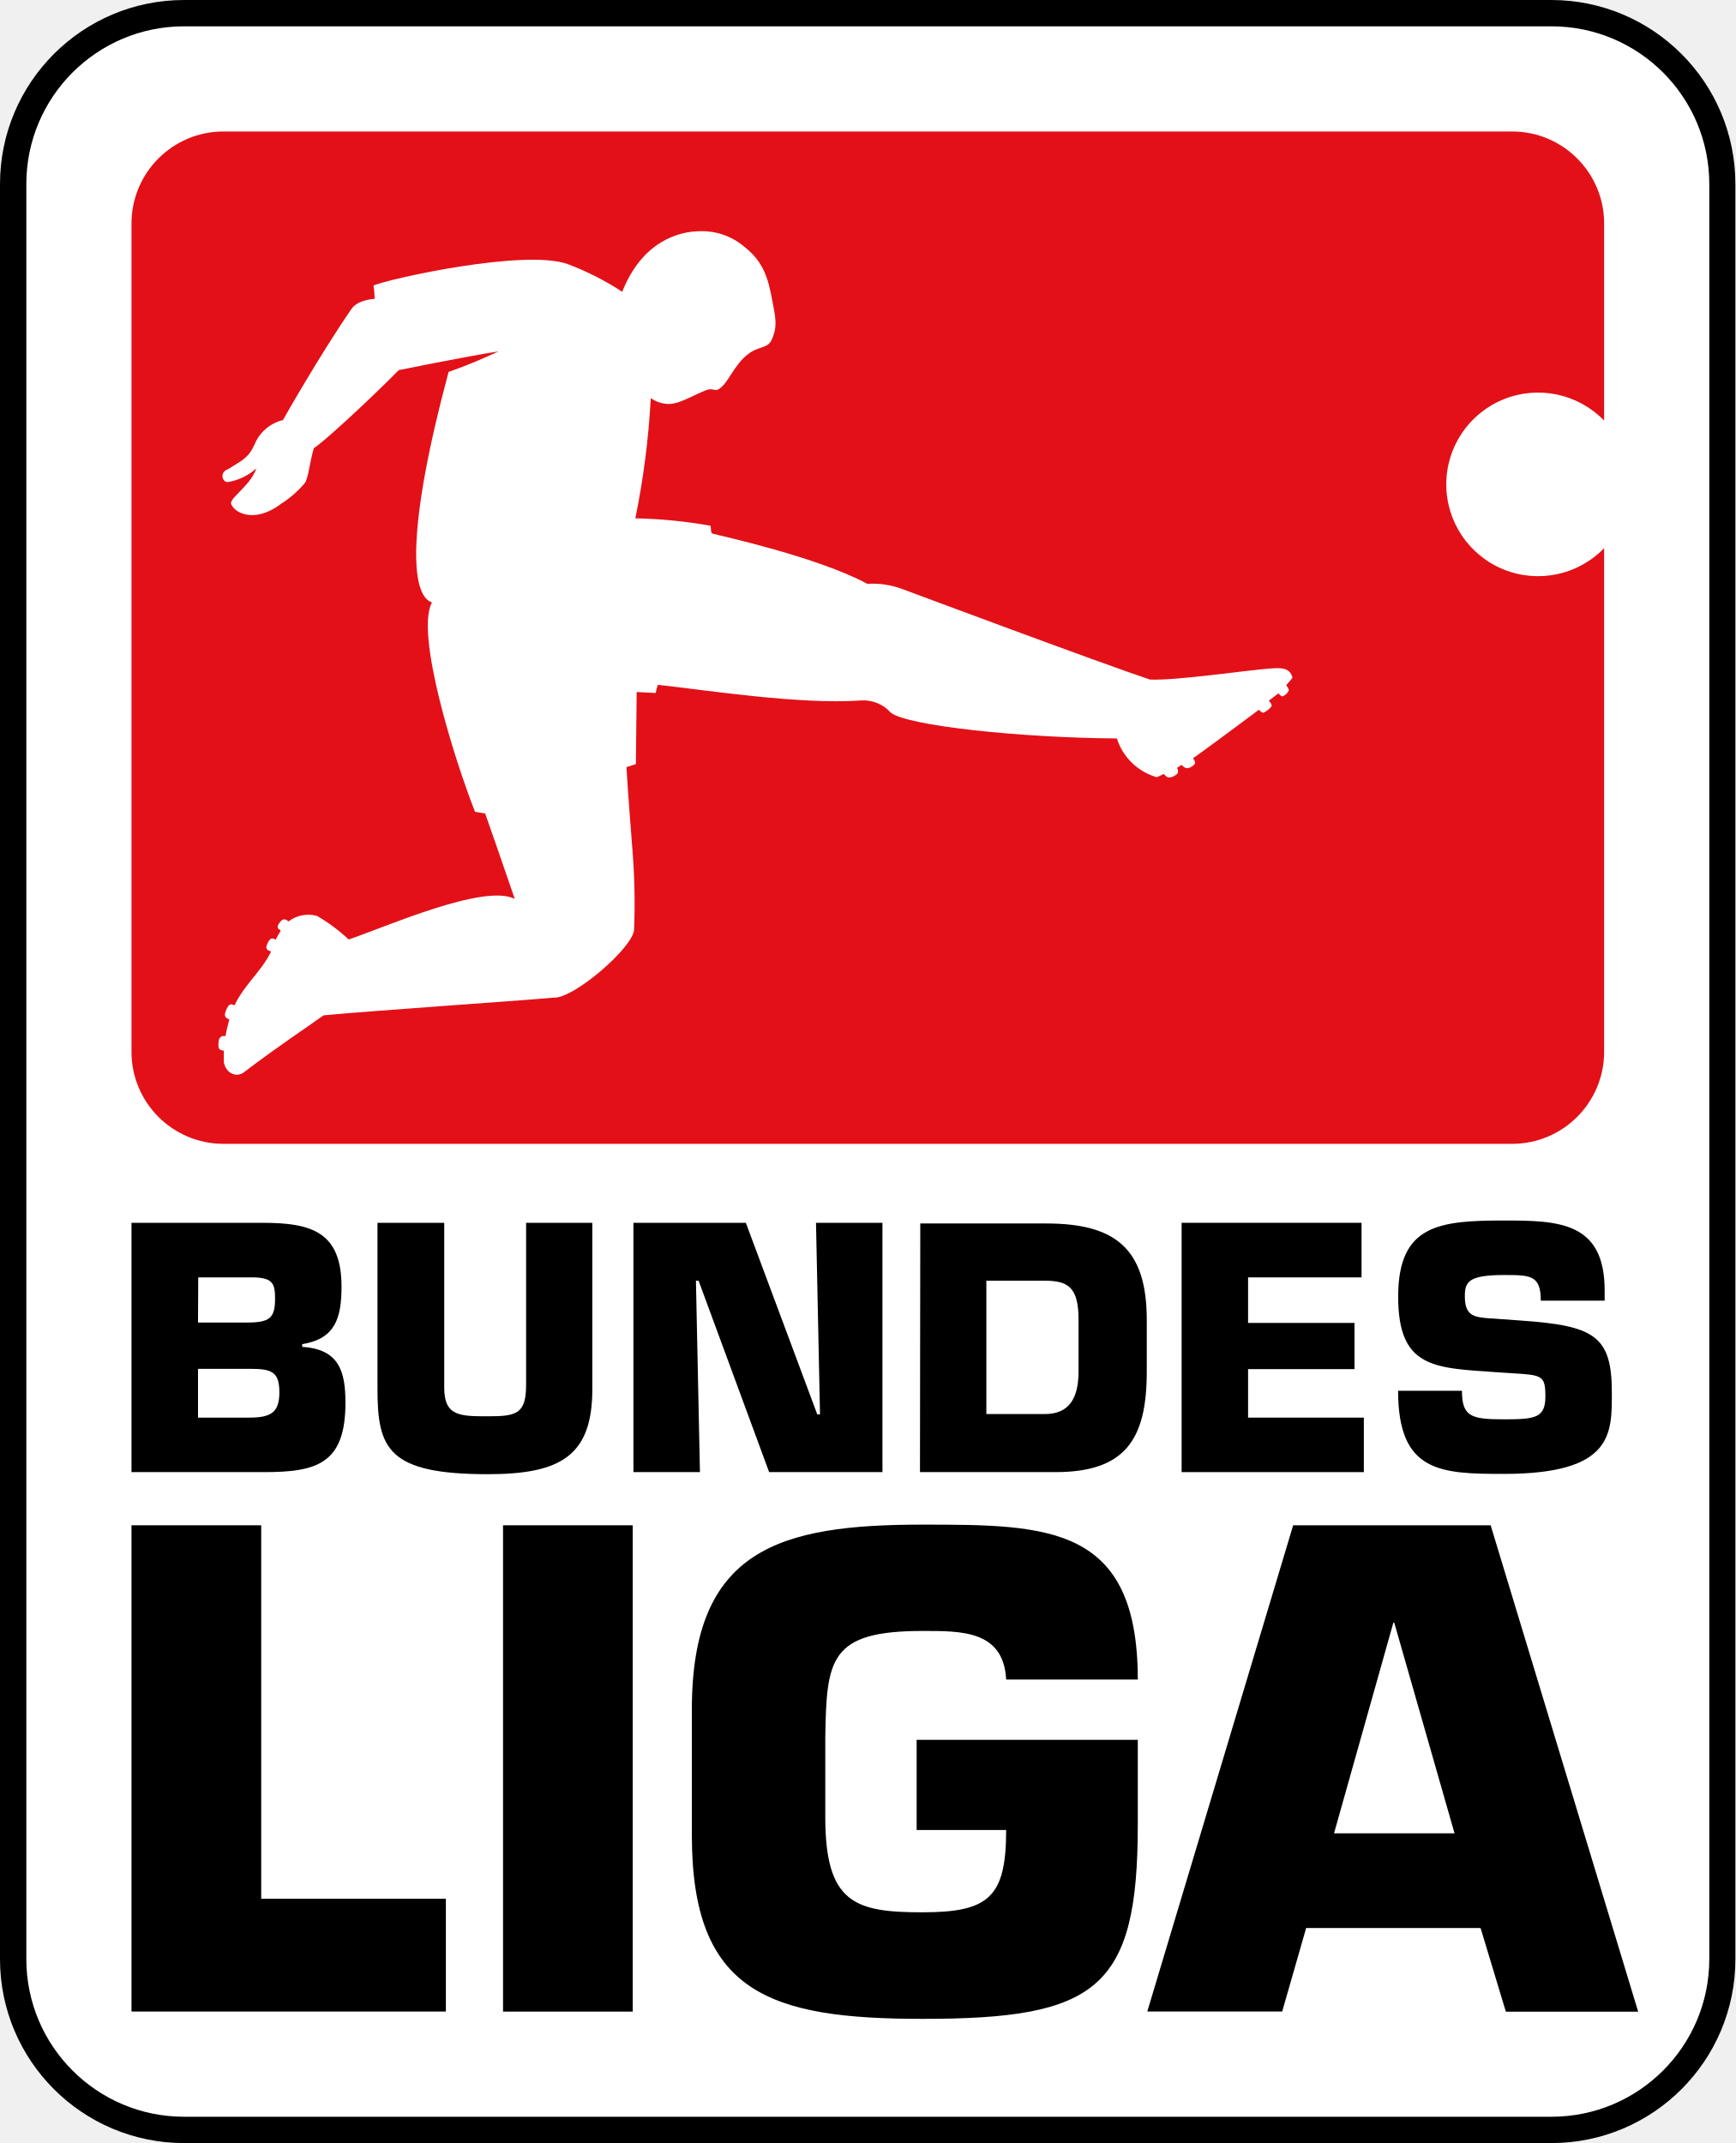
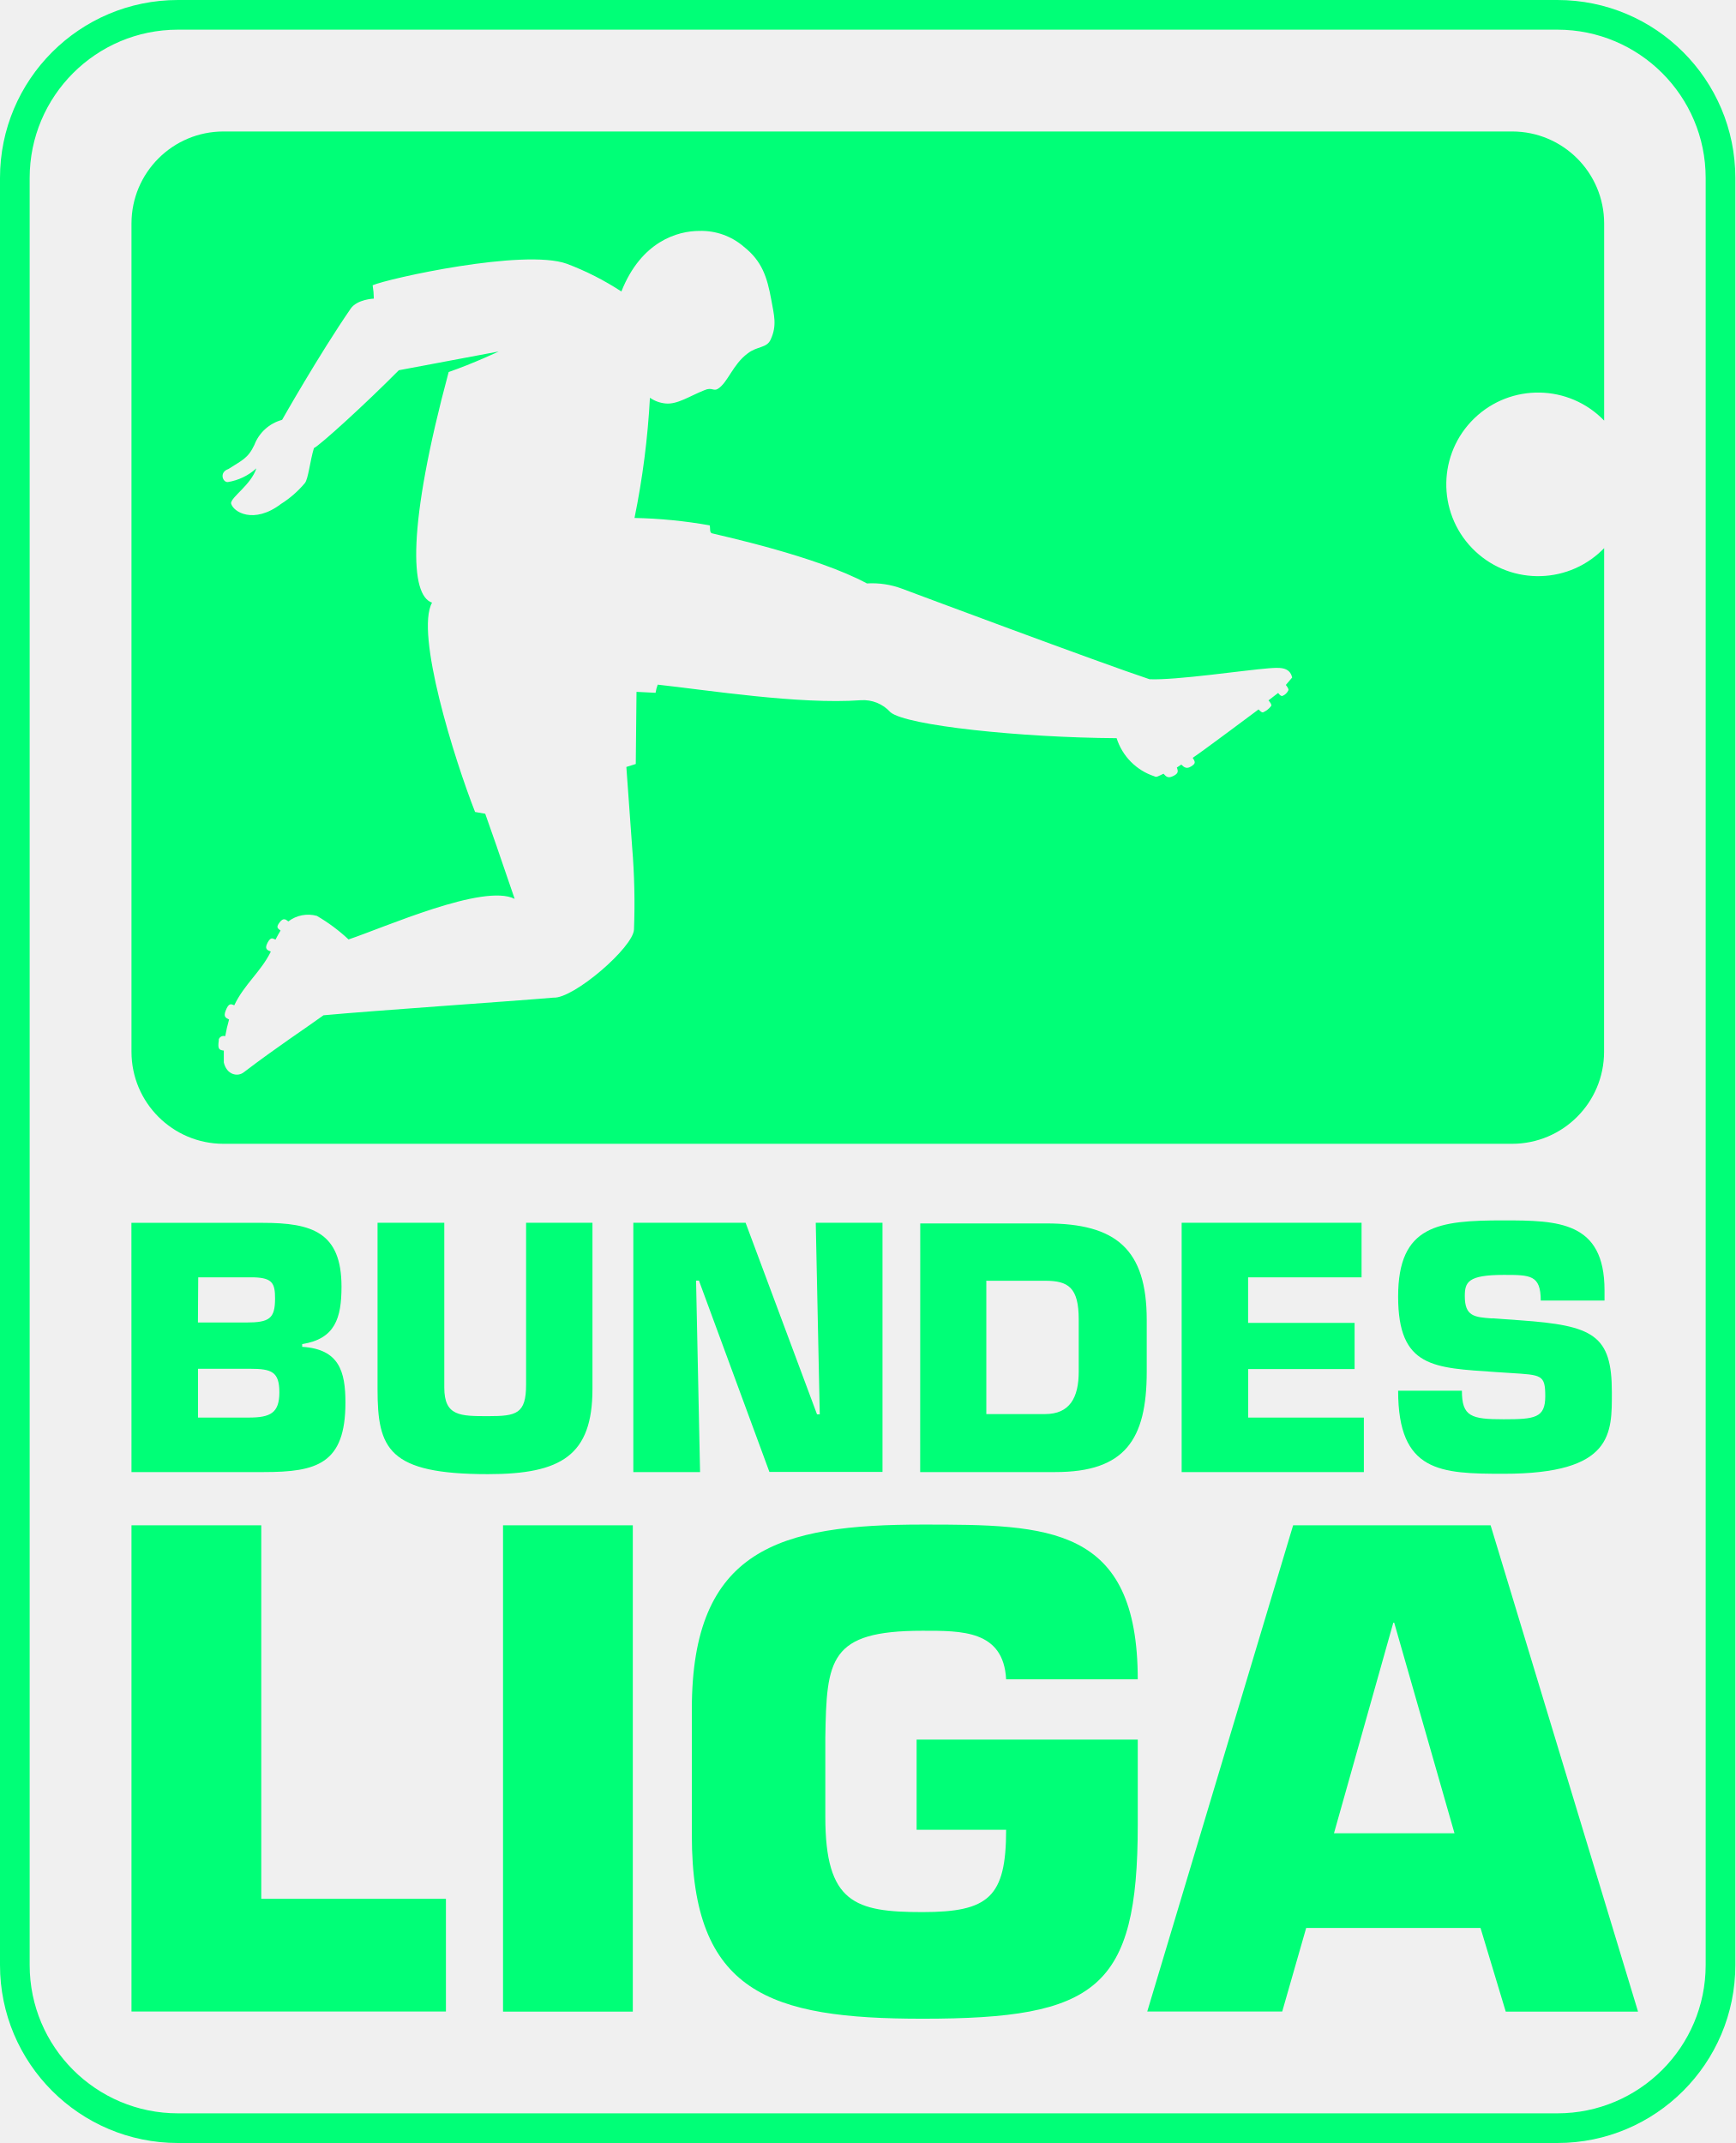
- <svg xmlns="http://www.w3.org/2000/svg" viewBox="0 0 234.03 288.99">
+ <svg xmlns="http://www.w3.org/2000/svg" id="Calque_1" data-name="Calque 1" viewBox="0 0 234 289">
  <defs>
-     <style>.cls-1{fill:#fff;}.cls-2{fill:#e31018;}</style>
+     <style>.cls-1{fill:#0f7;}</style>
  </defs>
-   <g id="Calque_2" data-name="Calque 2">
-     <g id="Layer_1" data-name="Layer 1">
-       <path d="M24.83,0H209.21A24.83,24.83,0,0,1,234,24.83V264.18A24.81,24.81,0,0,1,209.21,289H24.83A24.82,24.82,0,0,1,0,264.18V24.83A24.83,24.83,0,0,1,24.83,0" />
-       <path class="cls-1" d="M24.83,3.55H209.2a21.27,21.27,0,0,1,21.28,21.27V264.18a21.27,21.27,0,0,1-21.28,21.27H24.83A21.27,21.27,0,0,1,3.55,264.18V24.82A21.27,21.27,0,0,1,24.83,3.55" />
-       <path class="cls-2" d="M216.3,114.22v27.62a12.41,12.41,0,0,1-12.41,12.41H30.14a12.41,12.41,0,0,1-12.41-12.41V30.14A12.41,12.41,0,0,1,30.14,17.73H203.89A12.41,12.41,0,0,1,216.3,30.14V56.72a12.38,12.38,0,1,0,0,17.2ZM67,114.22c.63,1.84,1.44,4.19,2.41,7-4.17-2.13-17.6,3.87-22.39,5.47a23.73,23.73,0,0,0-4.28-3.18,4.4,4.4,0,0,0-3.84.75c-.28-.18-.64-.66-1.25.23-.39.58-.2.71.21,1-.18.29-.51.86-.68,1.22-.34-.1-.6-.47-1.07.42s0,1,.44,1.2c-1.35,2.74-3.58,4.41-4.93,7.24-.43-.17-.74-.37-1.17.75-.31.79,0,.93.47,1.17a21.33,21.33,0,0,0-.52,2.25.68.68,0,0,0-.9.58c-.15,1.12,0,1.28.68,1.36,0,.48,0,1,0,1.6.38,1.65,1.85,2,2.71,1.32,4.6-3.51,8.14-5.81,10.74-7.68,6.83-.64,25.52-1.9,31-2.38,2.71.18,10.79-6.81,10.87-9.19a91,91,0,0,0-.25-11.11c-.21-2.9-.5-6.14-.78-10.79l1.27-.4.11-9.73,2.57.13a5.26,5.26,0,0,1,.29-1.1c6.62.72,19.08,2.69,27.38,2.11a4.92,4.92,0,0,1,4,1.62c2.13,1.79,17.59,3.42,30.51,3.5a7.93,7.93,0,0,0,5.09,5.14c.28.17.5,0,1.23-.35.41.44.64.67,1.41.27.61-.32.59-.61.39-1.1l.61-.39c.39.41.74.62,1.32.25s.64-.53.22-1.16c1.31-.86,8.88-6.53,8.88-6.53.27.28.44.43.6.4a2.76,2.76,0,0,0,1.1-.86c.09-.21-.12-.47-.36-.76l1.3-1c.23.29.42.46.58.4a1.51,1.51,0,0,0,.79-.74c.09-.18-.14-.48-.33-.74l.85-1c-.33-1.51-1.82-1.34-3.13-1.25-3.25.25-12.54,1.64-16.09,1.48-6.64-2.21-31.86-11.64-33.35-12.19a11.51,11.51,0,0,0-4.76-.72c-6.8-3.65-19.66-6.44-20.83-6.76-.34-.1-.21-.65-.31-1.07a64.52,64.52,0,0,0-10.14-1,110.38,110.38,0,0,0,2.08-16.21,4.39,4.39,0,0,0,2.09.77c1.59.17,3.26-1,5.28-1.81,1.05-.43,1.2.2,1.81-.18,1.34-.84,2-3.28,4-4.76,1.26-1,2.57-.7,3.11-1.86.9-1.93.46-3.3.09-5.35-.57-3.1-1.24-5.22-3.71-7.18a8.79,8.79,0,0,0-6-2.14c-2.93,0-7.84,1.4-10.52,8.17a37.5,37.5,0,0,0-7.36-3.74c-5.81-2.08-24.13,2-26.18,2.89a12.19,12.19,0,0,1,.16,1.8s-2.24.08-3.12,1.35c-4.31,6.25-9.25,15-9.25,15A5.52,5.52,0,0,0,34.3,60c-.87,1.84-1.68,2.07-3.51,3.25-1.26.42-.8,1.81-.08,1.76a7.48,7.48,0,0,0,3.85-1.85c-.73,2.23-3.34,3.79-3.42,4.69.27,1.21,3.08,2.88,6.74.1a13.74,13.74,0,0,0,3.22-2.81c.46-.56.7-3,1.22-4.72.82-.38,7-6,11.45-10.51,0,0,9.12-1.85,13.47-2.53,0,0-3.38,1.61-6.75,2.77-5.63,20.92-5.19,30.14-2.24,31.09-2.3,4.14,3,21.11,5.8,28.23l1.37.24L67,114.22" />
-       <path d="M17.73,198.52H35.58c7.13,0,11-1.11,11-9.36,0-4.22-.85-7.22-5.83-7.53v-.37c4.44-.71,5.3-3.49,5.3-7.75,0-7.35-4-8.61-10.63-8.61H17.73Zm9-26.26h7.53c2.51.08,2.83.84,2.83,2.86,0,2.69-.76,3.23-3.9,3.23H26.7Zm0,12.33h7c2.91,0,3.94.4,3.94,3.18s-1.21,3.4-4.12,3.4H26.7v-6.58" />
-       <path d="M70.94,164.9v21.84c0,3.94-1.31,4.25-5.11,4.25s-5.93,0-5.93-3.85V164.9h-9v22.42c0,8.07,1.43,11.48,14.89,11.48,9.86,0,14.08-2.52,14.08-11.48V164.9h-9" />
-       <polyline points="93.84 172.71 94.2 172.71 103.71 198.52 118.99 198.52 118.99 164.9 110.03 164.9 110.57 190.73 110.2 190.73 100.57 164.9 85.41 164.9 85.41 198.52 94.38 198.52 93.84 172.71" />
-       <path d="M124.05,198.52H142.3c9.37,0,12.33-4.34,12.33-13.53v-7c0-9.55-4.17-13-13.54-13h-17Zm9-25.81h7.84c3.14,0,4.54.89,4.54,5.24v7c0,3.54-1.22,5.74-4.54,5.74H133v-18" />
-       <polyline points="168.29 172.26 183.59 172.26 183.59 164.9 159.33 164.9 159.33 198.52 183.9 198.52 183.9 191.17 168.29 191.17 168.29 184.63 182.64 184.63 182.64 178.4 168.29 178.4 168.29 172.26" />
-       <path d="M201.2,177.81c-2.38-.17-3.68-.27-3.68-3,0-1.88.4-2.87,5.24-2.87,3.59,0,5,0,5,3.46h8.61v-1.39c0-9.29-6.27-9.42-13.63-9.42-8.78,0-14.21.63-14.21,10.27s4.84,9.6,13.14,10.18l2,.13c4.22.27,4.71.22,4.71,3.14s-1.39,3.09-5.61,3.09c-4.39,0-5.64-.36-5.64-3.85h-8.61c0,11,5.69,11.21,14.25,11.21,14.8,0,14.57-5.47,14.57-11,0-7.71-2.46-9-12.41-9.69l-3.72-.27" />
-       <polyline points="35.22 205.69 17.73 205.69 17.73 271.26 60.12 271.26 60.12 256.05 35.22 256.05 35.22 205.69" />
-       <rect x="67.83" y="205.69" width="17.49" height="65.58" />
-       <path d="M153.42,226.49c0-20.8-12.07-20.89-29-20.89-19.23,0-31.13,3.23-31.13,24.91v17c0,21.25,10.5,24.74,31.13,24.74,23.43,0,29-4,29-26.14V234.62H123.6v12.16h12.07c0,9.09-2.36,11.1-11.28,11.1-9.1,0-13.11-1.22-13.11-12.85V234.36c.17-10.57.52-14.42,13.11-14.42,5.25,0,10.93-.09,11.28,6.55h17.75" />
-       <path d="M199.64,260l3.41,11.28h17.84L201,205.69H174.37L154.7,271.26h18.19L176.12,260Zm-3.5-12.77H179.88l8-28.41H188l8.13,28.41" />
-     </g>
-   </g>
+   <path class="cls-1" d="M210,4a20,20,0,0,1,20,20V265a20,20,0,0,1-20,20H24A20,20,0,0,1,4,265V24A20,20,0,0,1,24,4H210m0-4H24A24,24,0,0,0,0,24V265a24,24,0,0,0,24,24H210a24,24,0,0,0,24-24V24A24,24,0,0,0,210,0Z" />
+   <path class="cls-1" d="M216.3,114.22v27.62a12.41,12.41,0,0,1-12.41,12.41H30.14a12.41,12.41,0,0,1-12.41-12.41h0V30.14A12.41,12.41,0,0,1,30.14,17.73H203.9a12.41,12.41,0,0,1,12.41,12.41h0V56.72A12.38,12.38,0,1,0,216,74.23c.11-.1.21-.21.31-.31Zm-149.3,0,2.4,7c-4.17-2.13-17.6,3.87-22.4,5.47a23.77,23.77,0,0,0-4.28-3.18,4.4,4.4,0,0,0-3.84.75c-.28-.18-.64-.66-1.25.23-.4.58-.2.7.2,1-.18.3-.5.86-.68,1.22-.34-.1-.6-.47-1.07.42s0,1,.44,1.2c-1.35,2.74-3.58,4.4-4.93,7.24-.43-.17-.74-.37-1.17.75-.3.8,0,.93.47,1.17a21.58,21.58,0,0,0-.52,2.25.69.69,0,0,0-.87.42l0,.16c-.15,1.12,0,1.28.68,1.36v1.6c.38,1.65,1.85,2,2.7,1.32,4.6-3.5,8.14-5.8,10.74-7.68,6.83-.64,25.52-1.9,31-2.38,2.7.18,10.8-6.8,10.87-9.2a91.54,91.54,0,0,0-.25-11.11l-.78-10.8,1.27-.4.1-9.73,2.57.13a5.25,5.25,0,0,1,.29-1.1c6.62.72,19.08,2.7,27.38,2.1a4.92,4.92,0,0,1,4,1.62c2.13,1.8,17.6,3.42,30.5,3.5a7.93,7.93,0,0,0,5.09,5.14c.28.17.5,0,1.23-.35.4.44.64.67,1.4.27.6-.32.6-.6.4-1.1l.6-.4c.4.4.74.62,1.32.25s.64-.53.22-1.16c1.3-.86,8.88-6.53,8.88-6.53.27.28.44.43.6.4a2.8,2.8,0,0,0,1.1-.86c.1-.2-.12-.47-.36-.76l1.3-1c.23.3.42.46.58.4a1.47,1.47,0,0,0,.79-.74c.1-.18-.14-.48-.33-.74l.85-1c-.33-1.5-1.82-1.34-3.13-1.25-3.25.25-12.54,1.64-16.1,1.48-6.64-2.2-31.86-11.64-33.35-12.2a11.53,11.53,0,0,0-4.76-.72C110.07,75,97.21,72.24,96,71.92c-.34-.1-.2-.65-.3-1.07a65.11,65.11,0,0,0-10.14-1,110.41,110.41,0,0,0,2.08-16.21,4.39,4.39,0,0,0,2.09.77c1.6.17,3.26-1,5.28-1.8,1-.43,1.2.2,1.8-.18,1.34-.84,2-3.28,4-4.76,1.26-1,2.57-.7,3.1-1.86.9-1.93.46-3.3.1-5.35-.57-3.1-1.24-5.22-3.7-7.18a8.78,8.78,0,0,0-6-2.14c-2.93,0-7.84,1.4-10.52,8.17a37.74,37.74,0,0,0-7.36-3.74c-5.8-2.08-24.13,2-26.18,2.9a12.16,12.16,0,0,1,.16,1.8s-2.24.08-3.12,1.35c-4.3,6.25-9.25,15-9.25,15A5.55,5.55,0,0,0,34.3,60c-.87,1.84-1.68,2.07-3.5,3.25-1.26.42-.8,1.8-.08,1.76a7.47,7.47,0,0,0,3.85-1.85c-.73,2.23-3.34,3.8-3.42,4.7.27,1.2,3.08,2.88,6.74.1a13.71,13.71,0,0,0,3.22-2.81c.46-.56.7-3,1.22-4.72.82-.38,7-6,11.45-10.5L67.25,47.4S63.87,49,60.5,50.17c-5.63,20.92-5.2,30.14-2.24,31.1-2.3,4.14,3,21.1,5.8,28.23l1.37.24,1.58,4.5" />
+   <path class="cls-1" d="M17.73,198.52H35.58c7.13,0,11-1.1,11-9.36,0-4.22-.85-7.22-5.83-7.53v-.37c4.44-.7,5.3-3.5,5.3-7.75,0-7.35-4-8.6-10.63-8.6H17.72Zm9-26.26h7.53c2.5.08,2.83.84,2.83,2.86,0,2.7-.76,3.23-3.9,3.23h-6.5Zm0,12.33h7c2.9,0,3.94.4,3.94,3.18s-1.2,3.4-4.12,3.4H26.7v-6.58m44.24-19.7v21.84c0,3.94-1.3,4.25-5.1,4.25s-5.93,0-5.93-3.85V164.9h-9v22.42c0,8.07,1.43,11.48,14.9,11.48,9.86,0,14.08-2.52,14.08-11.48V164.9h-9m23,7.8h.36l9.5,25.8H119V164.9h-9l.54,25.83h-.37l-9.63-25.83H85.4v33.62h9l-.54-25.8m30.22,25.8H142.3c9.37,0,12.33-4.34,12.33-13.53v-7c0-9.55-4.17-13-13.54-13h-17Zm9-25.8h7.84c3.14,0,4.54.9,4.54,5.24v7c0,3.54-1.22,5.74-4.54,5.74H133v-18" />
+   <path class="cls-1" d="M168.3,172.26h15.3V164.9H159.34v33.62h24.57v-7.35h-15.6v-6.54h14.35V178.4H168.3v-6.14m32.9,5.54c-2.38-.17-3.68-.27-3.68-3,0-1.88.4-2.87,5.24-2.87,3.6,0,5,0,5,3.46h8.6V174c0-9.3-6.27-9.42-13.63-9.42-8.78,0-14.2.63-14.2,10.27s4.84,9.6,13.14,10.18l2,.13c4.22.27,4.7.22,4.7,3.14s-1.4,3.1-5.6,3.1c-4.4,0-5.64-.36-5.64-3.85h-8.6c0,11,5.7,11.2,14.25,11.2,14.8,0,14.57-5.47,14.57-11,0-7.7-2.46-9-12.4-9.7l-3.72-.27m-166,27.92H17.73v65.57h42.4v-15.2H35.23V205.7m32.6,0h17.5v65.58H67.83Z" />
+   <path class="cls-1" d="M153.42,226.5c0-20.8-12.07-20.9-29-20.9-19.23,0-31.13,3.23-31.13,24.9v17c0,21.25,10.5,24.74,31.13,24.74,23.43,0,29-4,29-26.14V234.6H123.6v12.16h12.07c0,9.1-2.36,11.1-11.28,11.1-9.1,0-13.1-1.22-13.1-12.85V234.34c.17-10.57.52-14.42,13.1-14.42,5.25,0,10.93-.1,11.28,6.55h17.75M199.64,260l3.4,11.28h17.84L201,205.7H174.37L154.7,271.27h18.2L176.13,260Zm-3.5-12.77H179.88l8-28.4H188l8.13,28.4" />
</svg>
